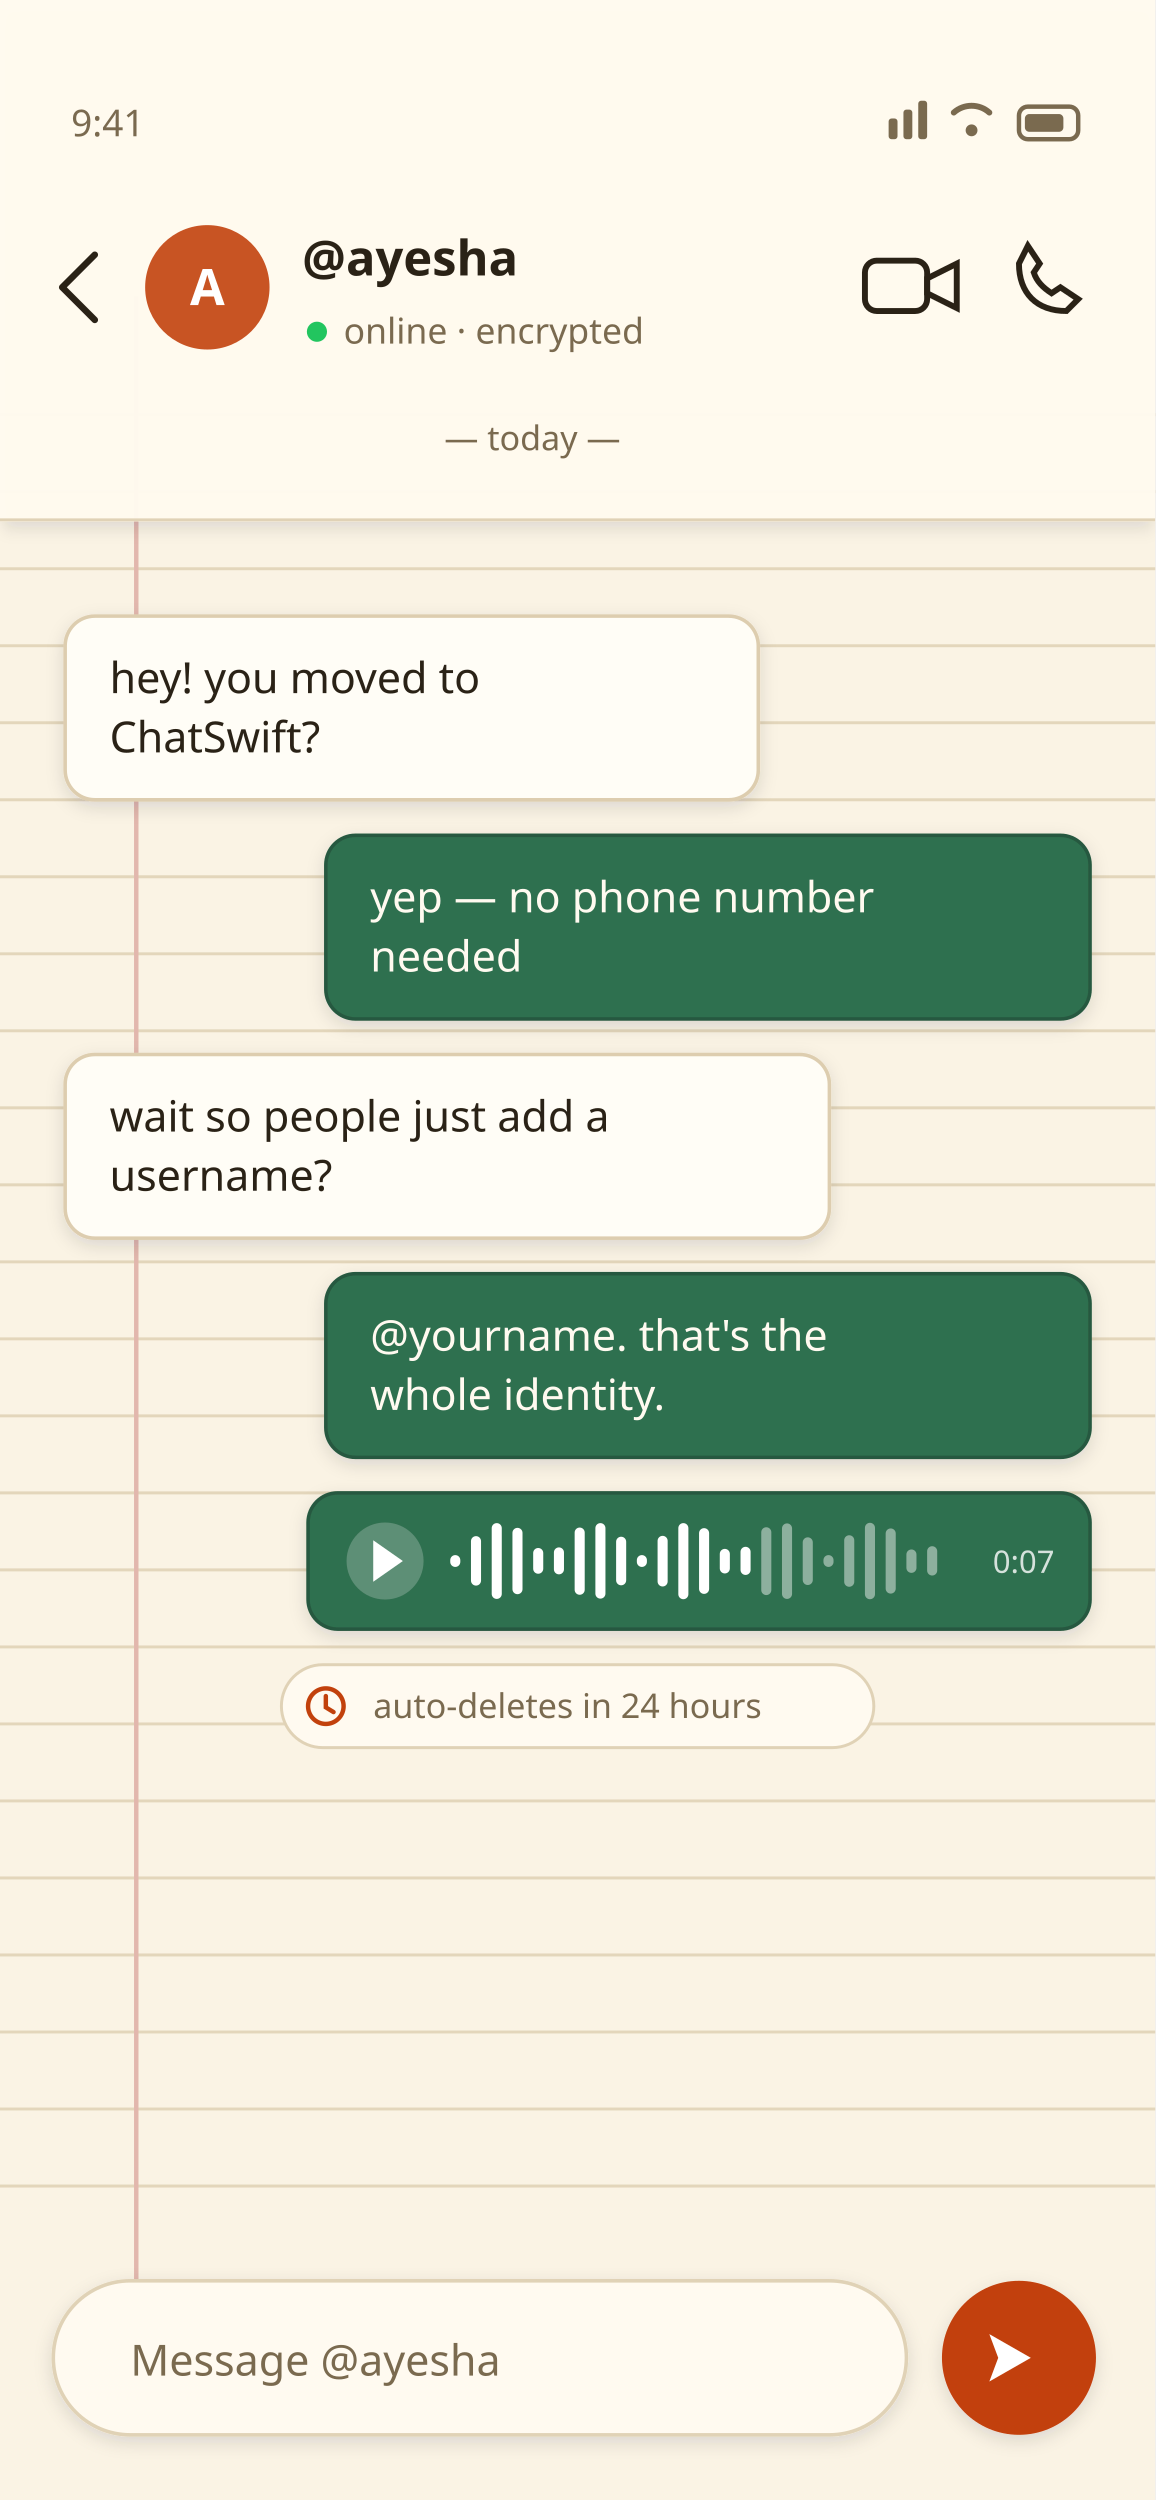
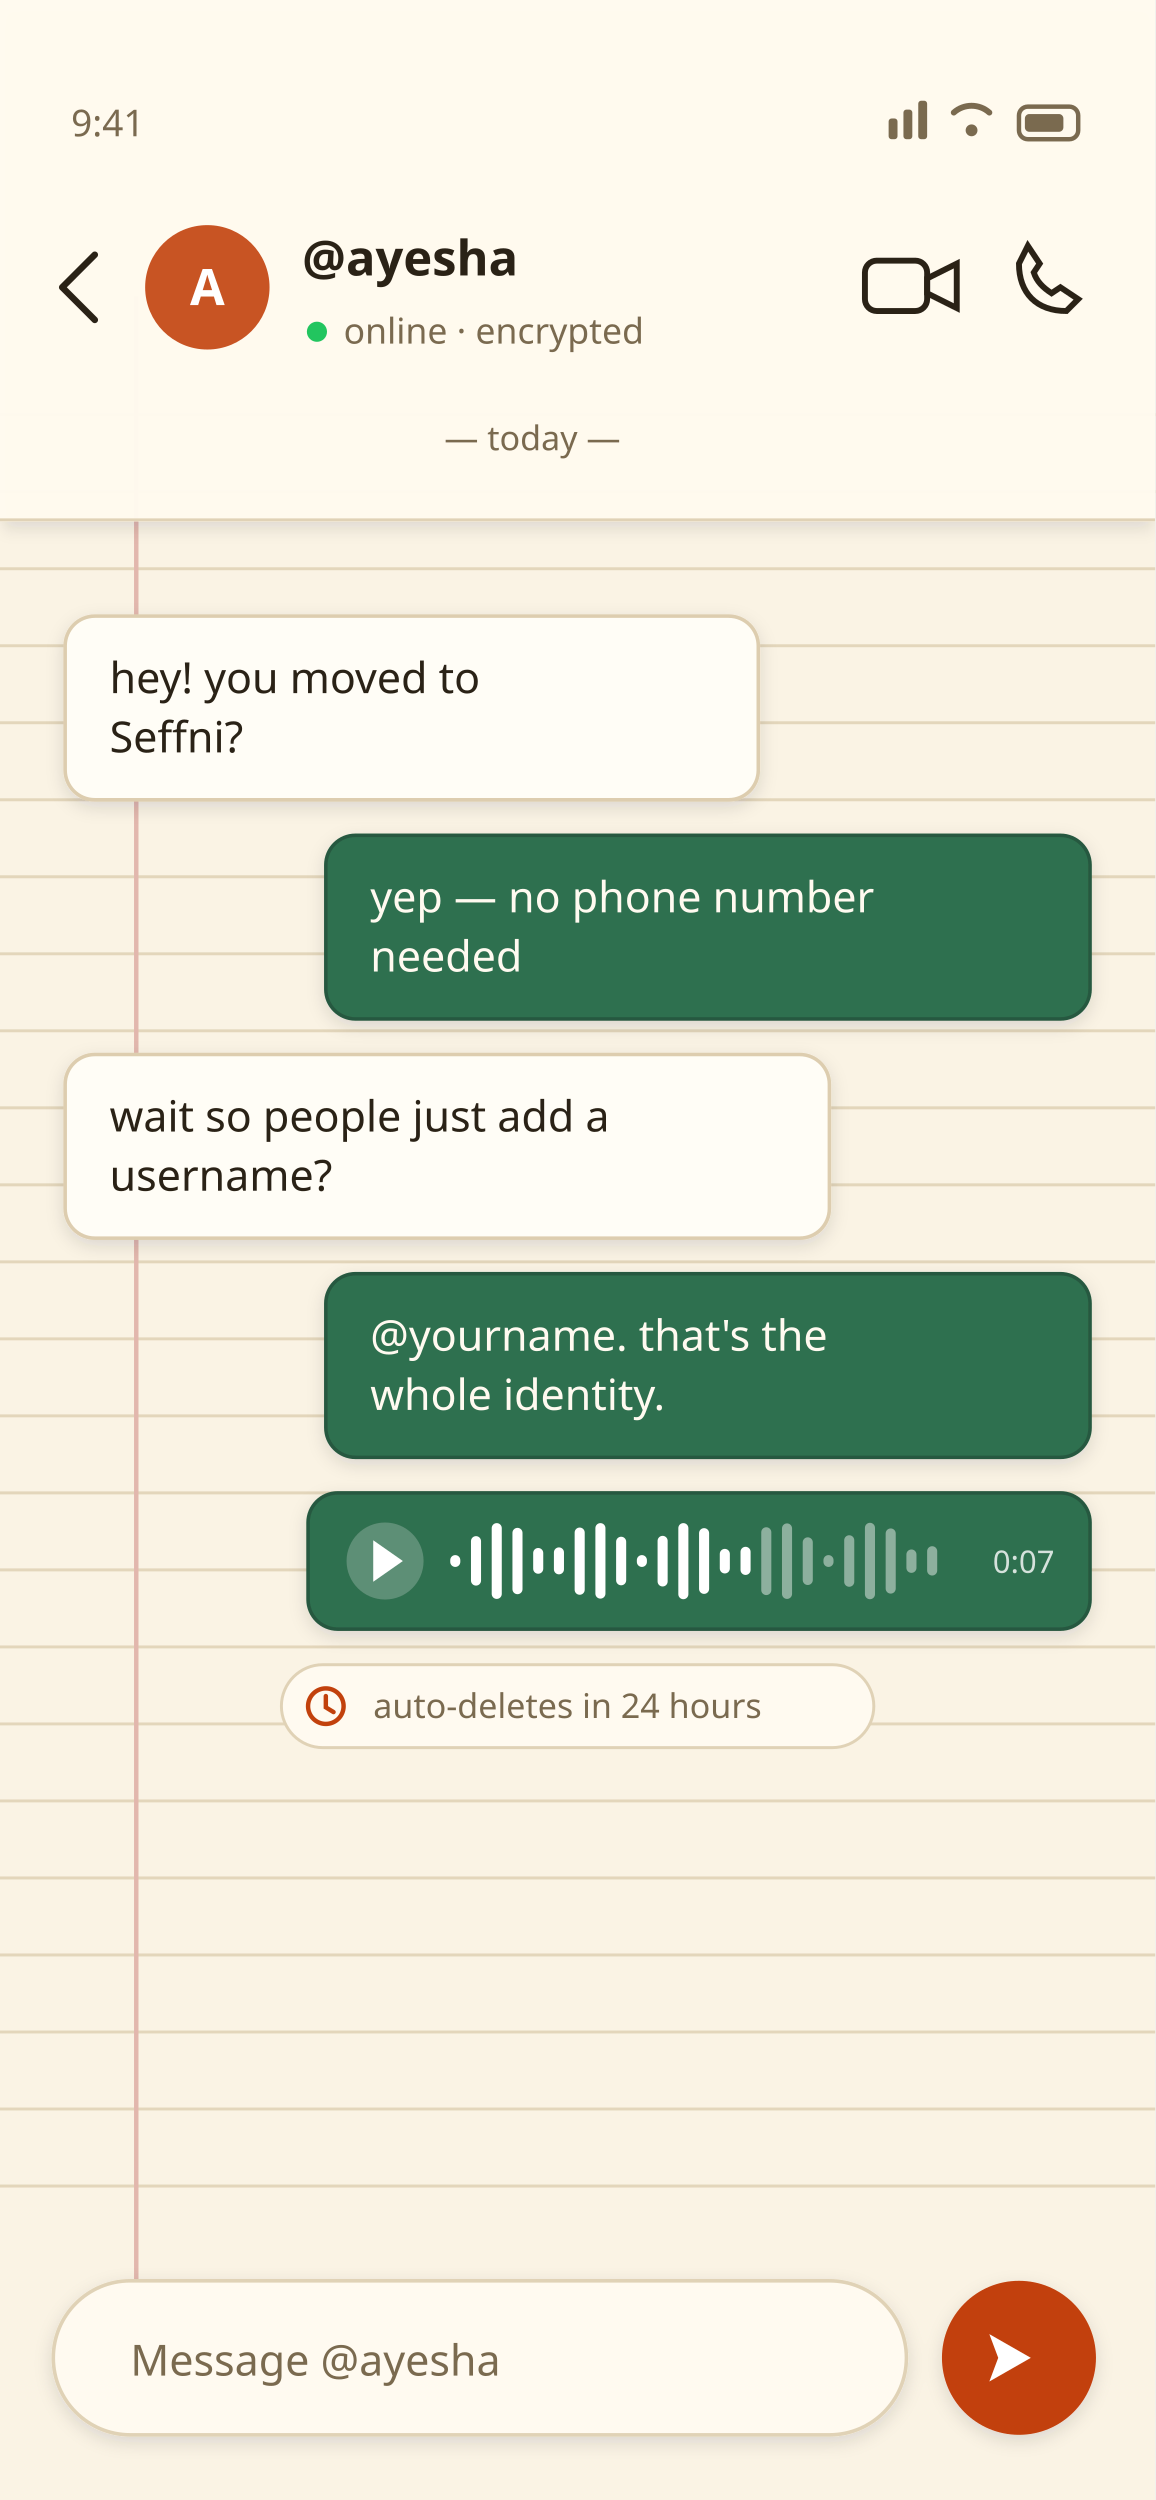
- <svg xmlns="http://www.w3.org/2000/svg" viewBox="0 0 390 844" width="390" height="844" role="img" aria-label="ChatSwift Paper 2.0 design preview">
+ <svg xmlns="http://www.w3.org/2000/svg" viewBox="0 0 390 844" width="390" height="844" role="img" aria-label="Seffni Paper 2.0 design preview">
  <defs>
    <filter id="soft" x="-50%" y="-50%" width="200%" height="200%">
      <feGaussianBlur stdDeviation="55" />
    </filter>
    <filter id="sh" x="-30%" y="-30%" width="180%" height="180%">
      <feDropShadow dx="0" dy="2" stdDeviation="3" flood-color="#0b122a1f" />
    </filter>
    <clipPath id="scr">
      <rect width="390" height="844" rx="0" />
    </clipPath>
  </defs>
  <g clip-path="url(#scr)">
    <rect width="390" height="844" fill="#faf3e4" />
    <line x1="0" y1="140" x2="390" y2="140" stroke="#e3d6bb" stroke-width="1" />
    <line x1="0" y1="166" x2="390" y2="166" stroke="#e3d6bb" stroke-width="1" />
    <line x1="0" y1="192" x2="390" y2="192" stroke="#e3d6bb" stroke-width="1" />
    <line x1="0" y1="218" x2="390" y2="218" stroke="#e3d6bb" stroke-width="1" />
    <line x1="0" y1="244" x2="390" y2="244" stroke="#e3d6bb" stroke-width="1" />
    <line x1="0" y1="270" x2="390" y2="270" stroke="#e3d6bb" stroke-width="1" />
    <line x1="0" y1="296" x2="390" y2="296" stroke="#e3d6bb" stroke-width="1" />
    <line x1="0" y1="322" x2="390" y2="322" stroke="#e3d6bb" stroke-width="1" />
    <line x1="0" y1="348" x2="390" y2="348" stroke="#e3d6bb" stroke-width="1" />
    <line x1="0" y1="374" x2="390" y2="374" stroke="#e3d6bb" stroke-width="1" />
    <line x1="0" y1="400" x2="390" y2="400" stroke="#e3d6bb" stroke-width="1" />
    <line x1="0" y1="426" x2="390" y2="426" stroke="#e3d6bb" stroke-width="1" />
    <line x1="0" y1="452" x2="390" y2="452" stroke="#e3d6bb" stroke-width="1" />
    <line x1="0" y1="478" x2="390" y2="478" stroke="#e3d6bb" stroke-width="1" />
    <line x1="0" y1="504" x2="390" y2="504" stroke="#e3d6bb" stroke-width="1" />
    <line x1="0" y1="530" x2="390" y2="530" stroke="#e3d6bb" stroke-width="1" />
    <line x1="0" y1="556" x2="390" y2="556" stroke="#e3d6bb" stroke-width="1" />
    <line x1="0" y1="582" x2="390" y2="582" stroke="#e3d6bb" stroke-width="1" />
    <line x1="0" y1="608" x2="390" y2="608" stroke="#e3d6bb" stroke-width="1" />
    <line x1="0" y1="634" x2="390" y2="634" stroke="#e3d6bb" stroke-width="1" />
    <line x1="0" y1="660" x2="390" y2="660" stroke="#e3d6bb" stroke-width="1" />
    <line x1="0" y1="686" x2="390" y2="686" stroke="#e3d6bb" stroke-width="1" />
    <line x1="0" y1="712" x2="390" y2="712" stroke="#e3d6bb" stroke-width="1" />
    <line x1="0" y1="738" x2="390" y2="738" stroke="#e3d6bb" stroke-width="1" />
    <line x1="46" y1="100" x2="46" y2="790" stroke="#e2b7ad" stroke-width="1.5" />
    <g filter="url(#sh)">
      <rect x="0" y="0" width="390" height="176" rx="0" fill="#fffaf0" opacity=".97" />
      <rect x="0" y="175" width="390" height="1" fill="#e0d2b6" />
      <text x="24" y="46" font-family="Outfit,Segoe UI,sans-serif" font-size="12.5" fill="#7a6a4f">9:41</text>
      <g transform="translate(300,36)" fill="#7a6a4f">
        <rect x="0" y="4" width="3" height="7" rx="1" />
        <rect x="5" y="1" width="3" height="10" rx="1" />
        <rect x="10" y="-2" width="3" height="13" rx="1" />
        <path d="M22 2a9 9 0 0 1 12 0" stroke="#7a6a4f" stroke-width="2" fill="none" stroke-linecap="round" />
        <circle cx="28" cy="8" r="2" />
        <rect x="44" y="0" width="20" height="11" rx="3" stroke="#7a6a4f" stroke-width="1.5" fill="none" />
        <rect x="46" y="2.5" width="13" height="6" rx="1.5" />
      </g>
      <path d="M32 108l-11-11 11-11" stroke="#2c2418" stroke-width="2.2" fill="none" stroke-linecap="round" stroke-linejoin="round" />
      <circle cx="70" cy="97" r="21" fill="#c2410c" opacity=".9" />
      <text x="70" y="103" text-anchor="middle" font-family="Outfit,Segoe UI,sans-serif" font-size="17" font-weight="700" fill="#ffffff">A</text>
      <text x="102" y="93" font-family="Outfit,Segoe UI,sans-serif" font-size="16.5" font-weight="600" fill="#2c2418">@ayesha</text>
      <circle cx="107" cy="112" r="3.4" fill="#22c55e" />
      <text x="116" y="116" font-family="Outfit,Segoe UI,sans-serif" font-size="12" fill="#7a6a4f">online · encrypted</text>
      <g transform="translate(292,86)" stroke="#2c2418" stroke-width="2" fill="none" stroke-linecap="round">
        <rect x="0" y="2" width="21" height="17" rx="4" />
        <path d="M21 8l10-5v15l-10-5z" />
      </g>
      <g transform="translate(342,86)" stroke="#2c2418" stroke-width="2" fill="none" stroke-linecap="round">
        <path d="M2 3c0 10 6 16 16 16l4-4-6-4-3 2c-3-2-5-4-6-7l2-3-4-6z" />
      </g>
      <text x="150" y="152" font-family="Outfit,Segoe UI,sans-serif" font-size="11.5" fill="#7a6a4f">— today —</text>
    </g>
    <g filter="url(#sh)">
      <rect x="22" y="208" width="234" height="62" rx="10" fill="#fffdf6" stroke="#ddcdaf" stroke-width="1.2" />
      <text x="37" y="234" font-family="Outfit,Segoe UI,sans-serif" font-size="14.5" fill="#2c2418">hey! you moved to</text>
-       <text x="37" y="254" font-family="Outfit,Segoe UI,sans-serif" font-size="14.5" fill="#2c2418">ChatSwift?</text>
+       <text x="37" y="254" font-family="Outfit,Segoe UI,sans-serif" font-size="14.5" fill="#2c2418">Seffni?</text>
    </g>
    <g filter="url(#sh)">
      <rect x="110" y="282" width="258" height="62" rx="10" fill="#2f6f4f" stroke="#26593f" stroke-width="1.2" />
      <text x="125" y="308" font-family="Outfit,Segoe UI,sans-serif" font-size="14.5" fill="#fffaf0">yep — no phone number</text>
      <text x="125" y="328" font-family="Outfit,Segoe UI,sans-serif" font-size="14.5" fill="#fffaf0">needed</text>
    </g>
    <g filter="url(#sh)">
      <rect x="22" y="356" width="258" height="62" rx="10" fill="#fffdf6" stroke="#ddcdaf" stroke-width="1.2" />
      <text x="37" y="382" font-family="Outfit,Segoe UI,sans-serif" font-size="14.5" fill="#2c2418">wait so people just add a</text>
      <text x="37" y="402" font-family="Outfit,Segoe UI,sans-serif" font-size="14.5" fill="#2c2418">username?</text>
    </g>
    <g filter="url(#sh)">
      <rect x="110" y="430" width="258" height="62" rx="10" fill="#2f6f4f" stroke="#26593f" stroke-width="1.2" />
      <text x="125" y="456" font-family="Outfit,Segoe UI,sans-serif" font-size="14.5" fill="#fffaf0">@yourname. that's the</text>
      <text x="125" y="476" font-family="Outfit,Segoe UI,sans-serif" font-size="14.5" fill="#fffaf0">whole identity.</text>
    </g>
    <g filter="url(#sh)">
      <rect x="104" y="504" width="264" height="46" rx="10" fill="#2f6f4f" stroke="#26593f" stroke-width="1.2" />
      <circle cx="130" cy="527" r="13" fill="#ffffff" opacity=".22" />
      <path d="M126 520l10 7-10 7z" fill="#fff" />
      <rect x="152" y="525.0" width="3.4" rx="1.7" height="4.0" fill="#ffffff" opacity="1" />
      <rect x="159" y="518.6" width="3.4" rx="1.7" height="16.7" fill="#ffffff" opacity="1" />
      <rect x="166" y="514.2" width="3.4" rx="1.7" height="25.6" fill="#ffffff" opacity="1" />
      <rect x="173" y="515.8" width="3.4" rx="1.7" height="22.4" fill="#ffffff" opacity="1" />
      <rect x="180" y="522.6" width="3.4" rx="1.7" height="8.7" fill="#ffffff" opacity="1" />
      <rect x="187" y="522.4" width="3.4" rx="1.7" height="9.1" fill="#ffffff" opacity="1" />
      <rect x="194" y="515.7" width="3.4" rx="1.7" height="22.7" fill="#ffffff" opacity="1" />
      <rect x="201" y="514.2" width="3.4" rx="1.7" height="25.5" fill="#ffffff" opacity="1" />
      <rect x="208" y="518.8" width="3.4" rx="1.7" height="16.4" fill="#ffffff" opacity="1" />
      <rect x="215" y="525.0" width="3.4" rx="1.7" height="4.0" fill="#ffffff" opacity="1" />
      <rect x="222" y="518.5" width="3.4" rx="1.7" height="17.1" fill="#ffffff" opacity="1" />
      <rect x="229" y="514.2" width="3.4" rx="1.7" height="25.7" fill="#ffffff" opacity="1" />
      <rect x="236" y="515.9" width="3.4" rx="1.7" height="22.2" fill="#ffffff" opacity="1" />
      <rect x="243" y="522.9" width="3.4" rx="1.7" height="8.3" fill="#ffffff" opacity="1" />
      <rect x="250" y="522.2" width="3.4" rx="1.7" height="9.5" fill="#ffffff" opacity="1" />
      <rect x="257" y="515.6" width="3.4" rx="1.7" height="22.9" fill="#ffffff" opacity="0.45" />
      <rect x="264" y="514.3" width="3.4" rx="1.7" height="25.5" fill="#ffffff" opacity="0.45" />
      <rect x="271" y="519.0" width="3.4" rx="1.7" height="16.1" fill="#ffffff" opacity="0.45" />
      <rect x="278" y="525.0" width="3.4" rx="1.7" height="4.0" fill="#ffffff" opacity="0.45" />
      <rect x="285" y="518.3" width="3.4" rx="1.7" height="17.4" fill="#ffffff" opacity="0.45" />
      <rect x="292" y="514.1" width="3.4" rx="1.7" height="25.8" fill="#ffffff" opacity="0.45" />
      <rect x="299" y="516.0" width="3.4" rx="1.7" height="22.0" fill="#ffffff" opacity="0.45" />
      <rect x="306" y="523.1" width="3.4" rx="1.7" height="7.9" fill="#ffffff" opacity="0.45" />
      <rect x="313" y="522.0" width="3.4" rx="1.7" height="9.9" fill="#ffffff" opacity="0.45" />
      <text x="356" y="531" text-anchor="end" font-family="Outfit,Segoe UI,sans-serif" font-size="10.5" fill="#ffffffcc">0:07</text>
    </g>
    <g>
      <rect x="95" y="562" width="200" height="28" rx="14" fill="#fffaf0" stroke="#e0d2b6" stroke-width="1" />
      <g transform="translate(110,576)" stroke="#c2410c" stroke-width="1.5" fill="none" stroke-linecap="round">
        <circle cx="0" cy="0" r="6" />
        <path d="M0-3.4V.4l2.6 1.6" />
      </g>
      <text x="126" y="580" font-family="Outfit,Segoe UI,sans-serif" font-size="11.5" fill="#7a6a4f">auto-deletes in 24 hours</text>
    </g>
    <g filter="url(#sh)">
      <rect x="18" y="770" width="288" height="52" rx="26" fill="#fffaf0" stroke="#e0d2b6" stroke-width="1.2" />
      <text x="44" y="802" font-family="Outfit,Segoe UI,sans-serif" font-size="14.5" fill="#7a6a4f">Message @ayesha</text>
      <circle cx="344" cy="796" r="26" fill="#c2410c" />
      <path d="M334 788l14 8-14 8 3-8z" fill="#ffffff" />
    </g>
  </g>
  <g>
    <rect x="0" y="0" width="0" height="0" />
  </g>
</svg>
